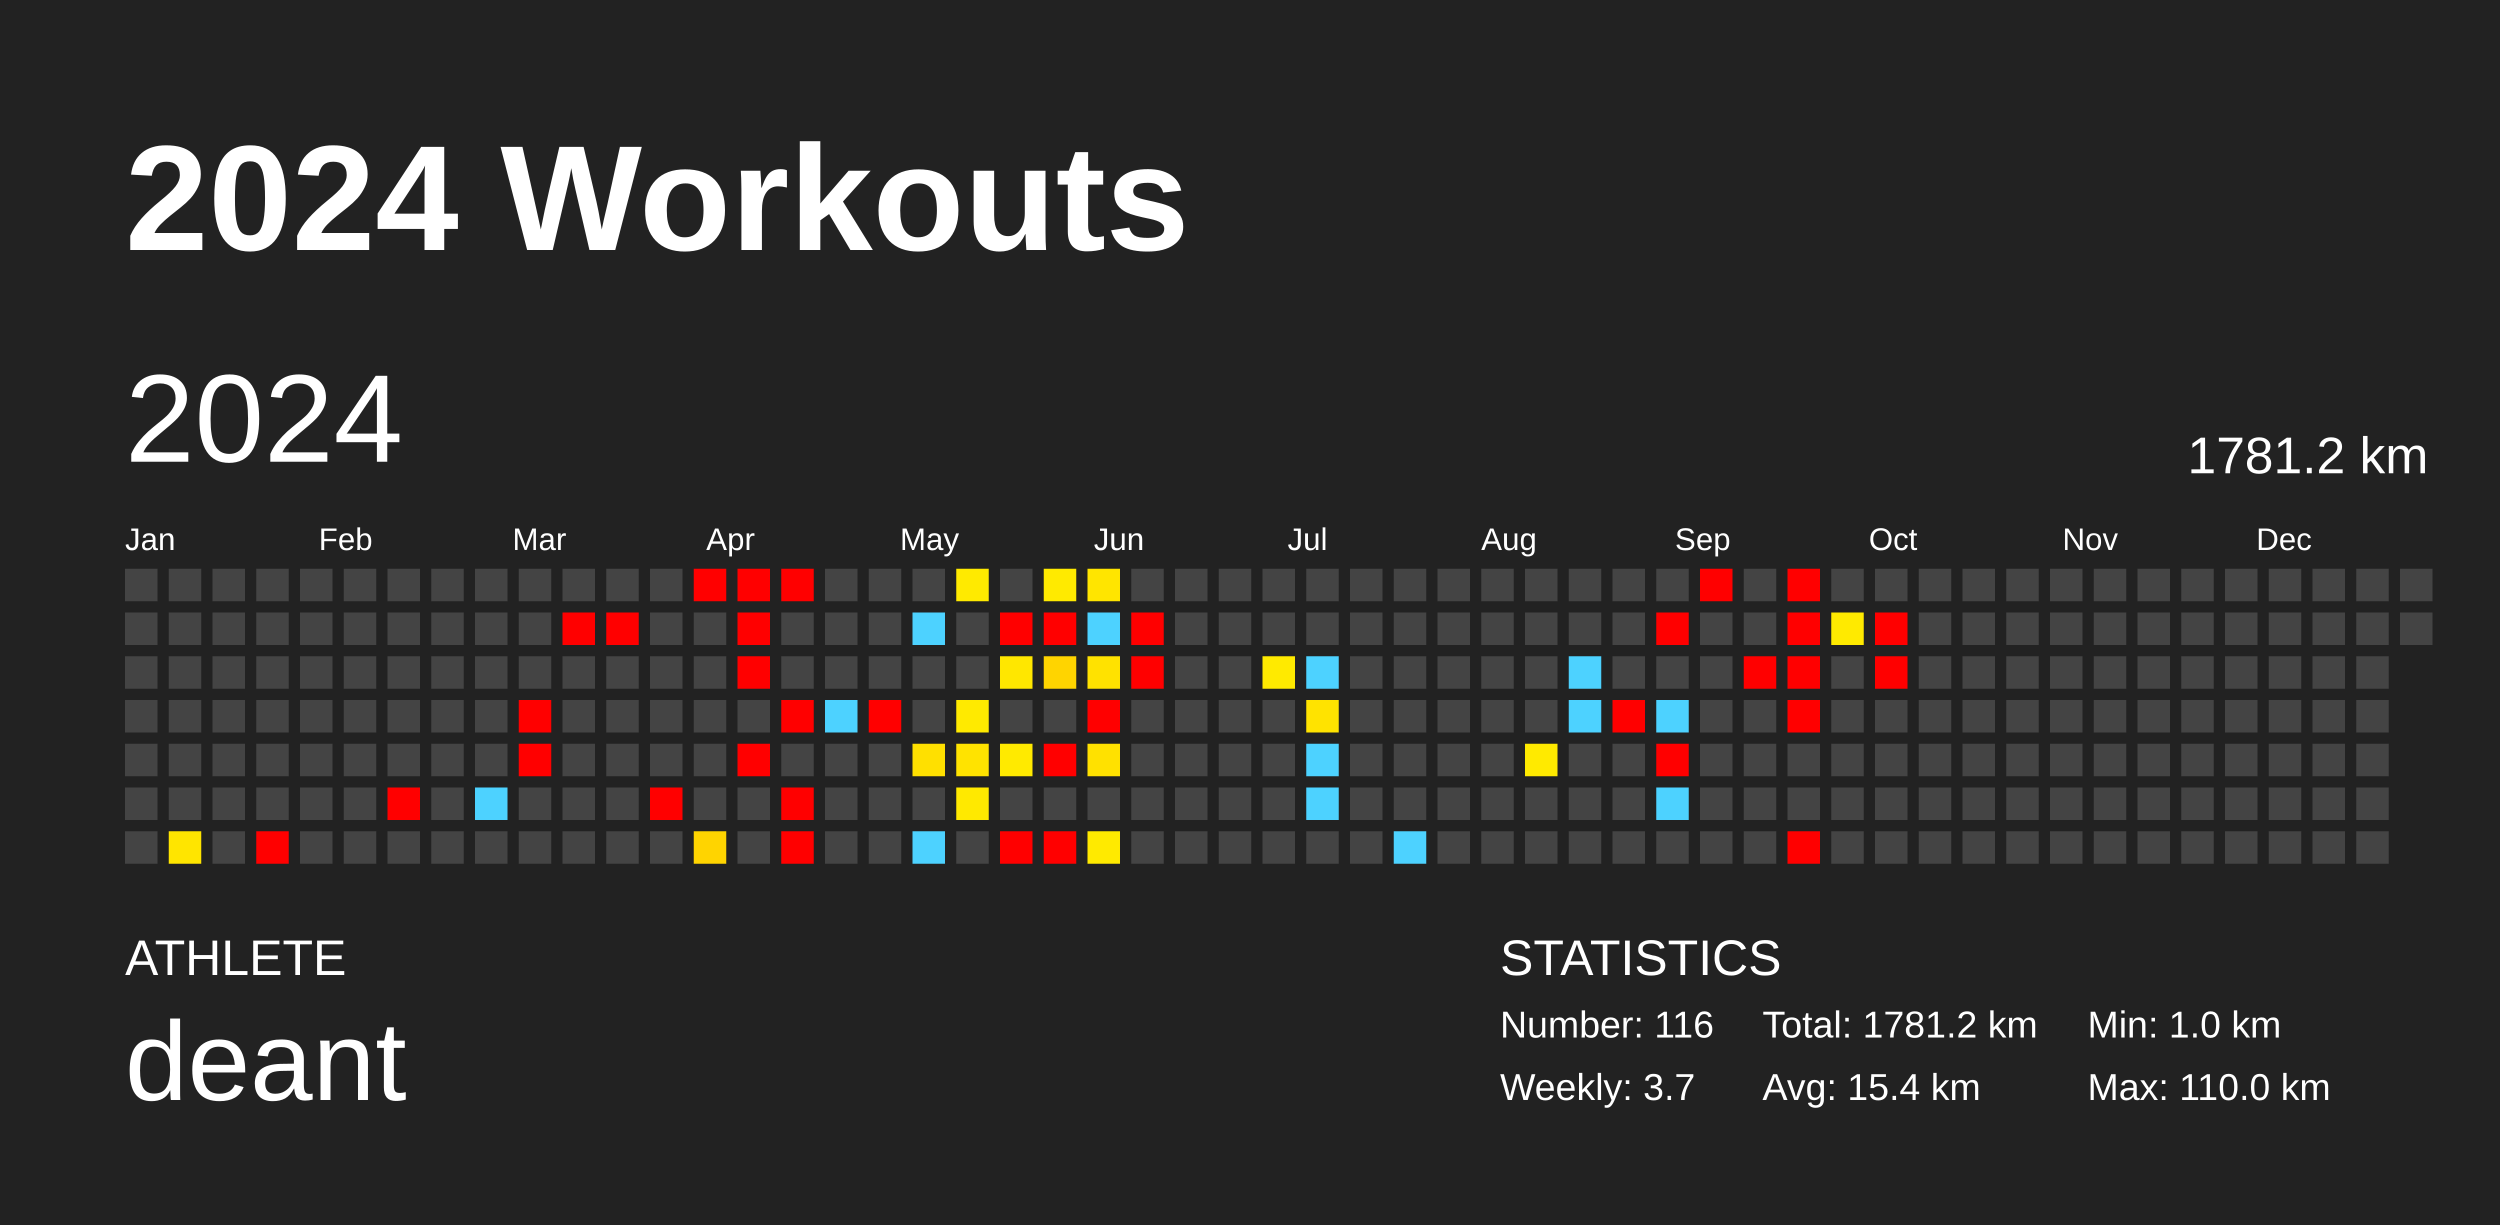
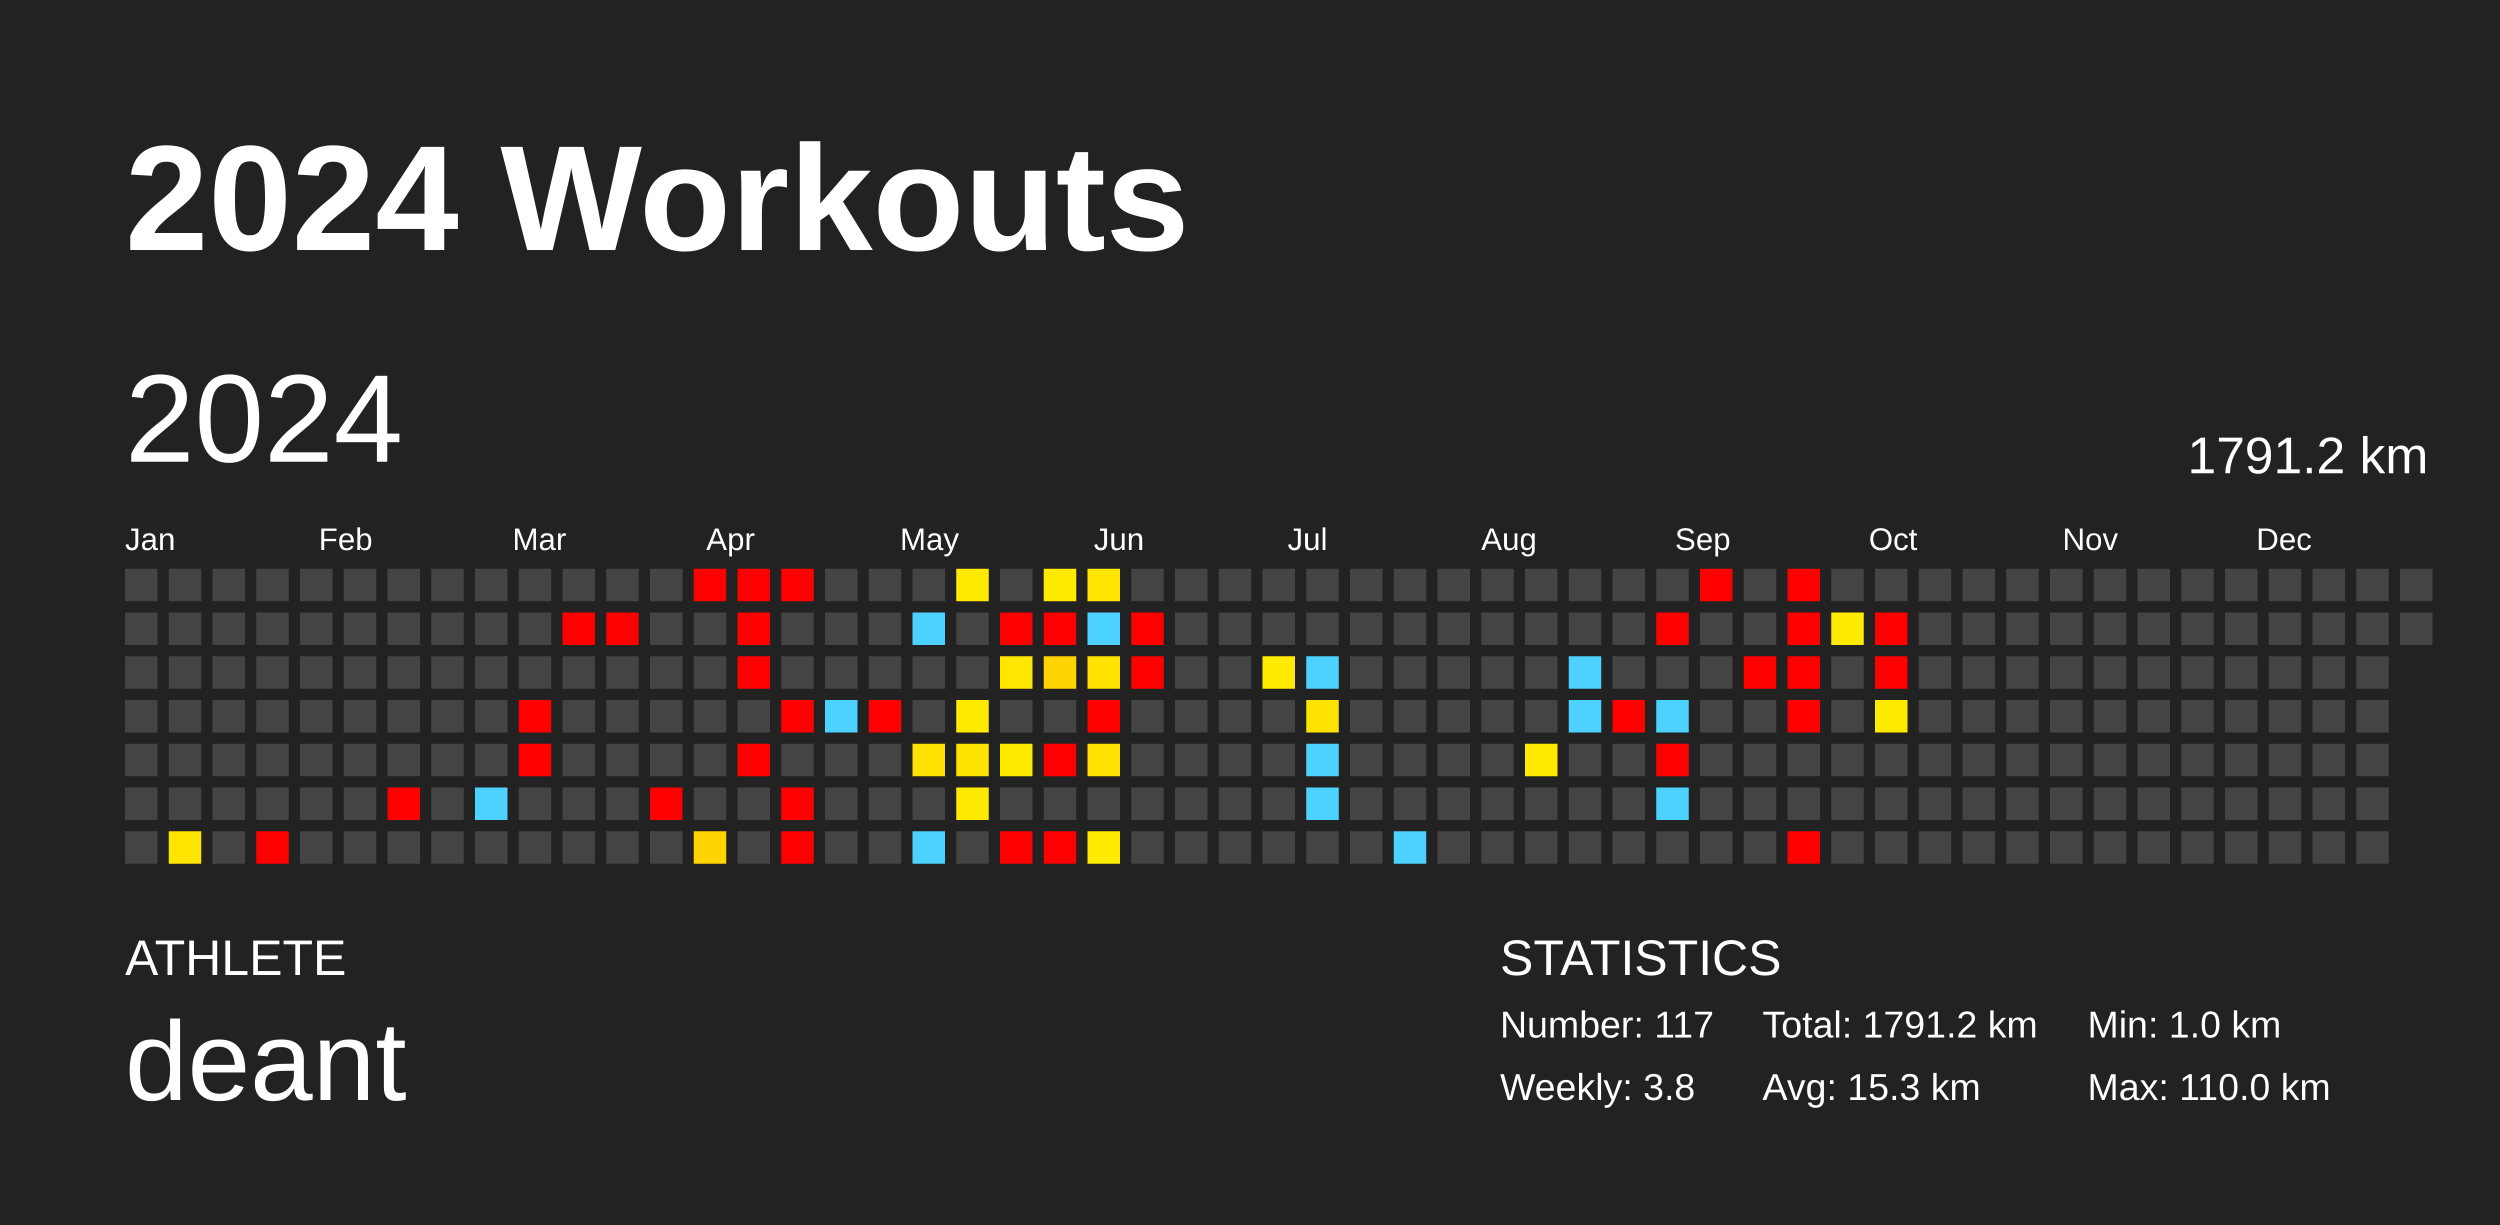
<svg xmlns="http://www.w3.org/2000/svg" baseProfile="full" height="98mm" version="1.1" viewBox="0,0,200,98" width="200mm">
  <defs />
  <rect fill="#222222" height="98" width="200" x="0" y="0" />
  <text fill="#FFFFFF" style="font-size:12px; font-family:Arial; font-weight:bold;" x="10" y="20">2024 Workouts</text>
  <text fill="#FFFFFF" style="font-size:4px; font-family:Arial" x="10" y="78">ATHLETE</text>
  <text fill="#FFFFFF" style="font-size:9px; font-family:Arial" x="10" y="88">deant</text>
  <text fill="#FFFFFF" style="font-size:4px; font-family:Arial" x="120" y="78">STATISTICS</text>
-   <text fill="#FFFFFF" style="font-size:3px; font-family:Arial" x="120" y="83">Number: 116</text>
-   <text fill="#FFFFFF" style="font-size:3px; font-family:Arial" x="120" y="88">Weekly: 3.7</text>
-   <text fill="#FFFFFF" style="font-size:3px; font-family:Arial" x="141" y="83">Total: 1781.2 km</text>
-   <text fill="#FFFFFF" style="font-size:3px; font-family:Arial" x="141" y="88">Avg: 15.4 km</text>
+   <text fill="#FFFFFF" style="font-size:3px; font-family:Arial" x="120" y="83">Number: 117</text>
+   <text fill="#FFFFFF" style="font-size:3px; font-family:Arial" x="120" y="88">Weekly: 3.8</text>
+   <text fill="#FFFFFF" style="font-size:3px; font-family:Arial" x="141" y="83">Total: 1791.2 km</text>
+   <text fill="#FFFFFF" style="font-size:3px; font-family:Arial" x="141" y="88">Avg: 15.3 km</text>
  <text fill="#FFFFFF" style="font-size:3px; font-family:Arial" x="167" y="83">Min: 1.0 km</text>
  <text fill="#FFFFFF" style="font-size:3px; font-family:Arial" x="167" y="88">Max: 110.0 km</text>
  <text dominant-baseline="hanging" fill="#FFFFFF" style="font-size:10.0px; font-family:Arial;" x="10" y="30">2024</text>
-   <text dominant-baseline="hanging" fill="#FFFFFF" style="font-size:4.125px; font-family:Arial;" x="175" y="35">1781.2 km</text>
+   <text dominant-baseline="hanging" fill="#FFFFFF" style="font-size:4.125px; font-family:Arial;" x="175" y="35">1791.2 km</text>
  <text fill="#FFFFFF" style="font-size:2.5px; font-family:Arial" x="10.0" y="44">Jan</text>
  <text fill="#FFFFFF" style="font-size:2.5px; font-family:Arial" x="25.5" y="44">Feb</text>
  <text fill="#FFFFFF" style="font-size:2.5px; font-family:Arial" x="41.0" y="44">Mar</text>
  <text fill="#FFFFFF" style="font-size:2.5px; font-family:Arial" x="56.5" y="44">Apr</text>
  <text fill="#FFFFFF" style="font-size:2.5px; font-family:Arial" x="72.0" y="44">May</text>
  <text fill="#FFFFFF" style="font-size:2.5px; font-family:Arial" x="87.5" y="44">Jun</text>
  <text fill="#FFFFFF" style="font-size:2.5px; font-family:Arial" x="103.0" y="44">Jul</text>
  <text fill="#FFFFFF" style="font-size:2.5px; font-family:Arial" x="118.5" y="44">Aug</text>
  <text fill="#FFFFFF" style="font-size:2.5px; font-family:Arial" x="134.0" y="44">Sep</text>
  <text fill="#FFFFFF" style="font-size:2.5px; font-family:Arial" x="149.5" y="44">Oct</text>
  <text fill="#FFFFFF" style="font-size:2.5px; font-family:Arial" x="165.0" y="44">Nov</text>
  <text fill="#FFFFFF" style="font-size:2.5px; font-family:Arial" x="180.5" y="44">Dec</text>
  <rect fill="#444444" height="2.6" width="2.6" x="10.0" y="45.5" />
  <rect fill="#444444" height="2.6" width="2.6" x="10.0" y="49.0" />
  <rect fill="#444444" height="2.6" width="2.6" x="10.0" y="52.5" />
  <rect fill="#444444" height="2.6" width="2.6" x="10.0" y="56.0" />
  <rect fill="#444444" height="2.6" width="2.6" x="10.0" y="59.5" />
  <rect fill="#444444" height="2.6" width="2.6" x="10.0" y="63.0" />
  <rect fill="#444444" height="2.6" width="2.6" x="10.0" y="66.5" />
  <rect fill="#444444" height="2.6" width="2.6" x="13.5" y="45.5" />
  <rect fill="#444444" height="2.6" width="2.6" x="13.5" y="49.0" />
  <rect fill="#444444" height="2.6" width="2.6" x="13.5" y="52.5" />
  <rect fill="#444444" height="2.6" width="2.6" x="13.5" y="56.0" />
  <rect fill="#444444" height="2.6" width="2.6" x="13.5" y="59.5" />
  <rect fill="#444444" height="2.6" width="2.6" x="13.5" y="63.0" />
  <rect fill="#ffe500" height="2.6" width="2.6" x="13.5" y="66.5" />
  <rect fill="#444444" height="2.6" width="2.6" x="17.0" y="45.5" />
  <rect fill="#444444" height="2.6" width="2.6" x="17.0" y="49.0" />
  <rect fill="#444444" height="2.6" width="2.6" x="17.0" y="52.5" />
  <rect fill="#444444" height="2.6" width="2.6" x="17.0" y="56.0" />
  <rect fill="#444444" height="2.6" width="2.6" x="17.0" y="59.5" />
  <rect fill="#444444" height="2.6" width="2.6" x="17.0" y="63.0" />
  <rect fill="#444444" height="2.6" width="2.6" x="17.0" y="66.5" />
  <rect fill="#444444" height="2.6" width="2.6" x="20.5" y="45.5" />
  <rect fill="#444444" height="2.6" width="2.6" x="20.5" y="49.0" />
  <rect fill="#444444" height="2.6" width="2.6" x="20.5" y="52.5" />
  <rect fill="#444444" height="2.6" width="2.6" x="20.5" y="56.0" />
  <rect fill="#444444" height="2.6" width="2.6" x="20.5" y="59.5" />
  <rect fill="#444444" height="2.6" width="2.6" x="20.5" y="63.0" />
  <rect fill="red" height="2.6" width="2.6" x="20.5" y="66.5" />
  <rect fill="#444444" height="2.6" width="2.6" x="24.0" y="45.5" />
  <rect fill="#444444" height="2.6" width="2.6" x="24.0" y="49.0" />
  <rect fill="#444444" height="2.6" width="2.6" x="24.0" y="52.5" />
  <rect fill="#444444" height="2.6" width="2.6" x="24.0" y="56.0" />
  <rect fill="#444444" height="2.6" width="2.6" x="24.0" y="59.5" />
  <rect fill="#444444" height="2.6" width="2.6" x="24.0" y="63.0" />
  <rect fill="#444444" height="2.6" width="2.6" x="24.0" y="66.5" />
  <rect fill="#444444" height="2.6" width="2.6" x="27.5" y="45.5" />
  <rect fill="#444444" height="2.6" width="2.6" x="27.5" y="49.0" />
  <rect fill="#444444" height="2.6" width="2.6" x="27.5" y="52.5" />
  <rect fill="#444444" height="2.6" width="2.6" x="27.5" y="56.0" />
  <rect fill="#444444" height="2.6" width="2.6" x="27.5" y="59.5" />
  <rect fill="#444444" height="2.6" width="2.6" x="27.5" y="63.0" />
  <rect fill="#444444" height="2.6" width="2.6" x="27.5" y="66.5" />
  <rect fill="#444444" height="2.6" width="2.6" x="31.0" y="45.5" />
  <rect fill="#444444" height="2.6" width="2.6" x="31.0" y="49.0" />
  <rect fill="#444444" height="2.6" width="2.6" x="31.0" y="52.5" />
  <rect fill="#444444" height="2.6" width="2.6" x="31.0" y="56.0" />
  <rect fill="#444444" height="2.6" width="2.6" x="31.0" y="59.5" />
  <rect fill="red" height="2.6" width="2.6" x="31.0" y="63.0" />
  <rect fill="#444444" height="2.6" width="2.6" x="31.0" y="66.5" />
  <rect fill="#444444" height="2.6" width="2.6" x="34.5" y="45.5" />
  <rect fill="#444444" height="2.6" width="2.6" x="34.5" y="49.0" />
  <rect fill="#444444" height="2.6" width="2.6" x="34.5" y="52.5" />
  <rect fill="#444444" height="2.6" width="2.6" x="34.5" y="56.0" />
  <rect fill="#444444" height="2.6" width="2.6" x="34.5" y="59.5" />
  <rect fill="#444444" height="2.6" width="2.6" x="34.5" y="63.0" />
  <rect fill="#444444" height="2.6" width="2.6" x="34.5" y="66.5" />
  <rect fill="#444444" height="2.6" width="2.6" x="38.0" y="45.5" />
  <rect fill="#444444" height="2.6" width="2.6" x="38.0" y="49.0" />
  <rect fill="#444444" height="2.6" width="2.6" x="38.0" y="52.5" />
  <rect fill="#444444" height="2.6" width="2.6" x="38.0" y="56.0" />
  <rect fill="#444444" height="2.6" width="2.6" x="38.0" y="59.5" />
  <rect fill="#4dd2ff" height="2.6" width="2.6" x="38.0" y="63.0" />
  <rect fill="#444444" height="2.6" width="2.6" x="38.0" y="66.5" />
  <rect fill="#444444" height="2.6" width="2.6" x="41.5" y="45.5" />
  <rect fill="#444444" height="2.6" width="2.6" x="41.5" y="49.0" />
  <rect fill="#444444" height="2.6" width="2.6" x="41.5" y="52.5" />
  <rect fill="red" height="2.6" width="2.6" x="41.5" y="56.0" />
  <rect fill="red" height="2.6" width="2.6" x="41.5" y="59.5" />
  <rect fill="#444444" height="2.6" width="2.6" x="41.5" y="63.0" />
  <rect fill="#444444" height="2.6" width="2.6" x="41.5" y="66.5" />
  <rect fill="#444444" height="2.6" width="2.6" x="45.0" y="45.5" />
  <rect fill="red" height="2.6" width="2.6" x="45.0" y="49.0" />
  <rect fill="#444444" height="2.6" width="2.6" x="45.0" y="52.5" />
  <rect fill="#444444" height="2.6" width="2.6" x="45.0" y="56.0" />
  <rect fill="#444444" height="2.6" width="2.6" x="45.0" y="59.5" />
  <rect fill="#444444" height="2.6" width="2.6" x="45.0" y="63.0" />
  <rect fill="#444444" height="2.6" width="2.6" x="45.0" y="66.5" />
  <rect fill="#444444" height="2.6" width="2.6" x="48.5" y="45.5" />
  <rect fill="red" height="2.6" width="2.6" x="48.5" y="49.0" />
  <rect fill="#444444" height="2.6" width="2.6" x="48.5" y="52.5" />
  <rect fill="#444444" height="2.6" width="2.6" x="48.5" y="56.0" />
  <rect fill="#444444" height="2.6" width="2.6" x="48.5" y="59.5" />
  <rect fill="#444444" height="2.6" width="2.6" x="48.5" y="63.0" />
  <rect fill="#444444" height="2.6" width="2.6" x="48.5" y="66.5" />
  <rect fill="#444444" height="2.6" width="2.6" x="52.0" y="45.5" />
  <rect fill="#444444" height="2.6" width="2.6" x="52.0" y="49.0" />
  <rect fill="#444444" height="2.6" width="2.6" x="52.0" y="52.5" />
  <rect fill="#444444" height="2.6" width="2.6" x="52.0" y="56.0" />
  <rect fill="#444444" height="2.6" width="2.6" x="52.0" y="59.5" />
  <rect fill="red" height="2.6" width="2.6" x="52.0" y="63.0" />
  <rect fill="#444444" height="2.6" width="2.6" x="52.0" y="66.5" />
  <rect fill="red" height="2.6" width="2.6" x="55.5" y="45.5" />
  <rect fill="#444444" height="2.6" width="2.6" x="55.5" y="49.0" />
  <rect fill="#444444" height="2.6" width="2.6" x="55.5" y="52.5" />
  <rect fill="#444444" height="2.6" width="2.6" x="55.5" y="56.0" />
  <rect fill="#444444" height="2.6" width="2.6" x="55.5" y="59.5" />
  <rect fill="#444444" height="2.6" width="2.6" x="55.5" y="63.0" />
  <rect fill="#ffd400" height="2.6" width="2.6" x="55.5" y="66.5" />
  <rect fill="red" height="2.6" width="2.6" x="59.0" y="45.5" />
  <rect fill="red" height="2.6" width="2.6" x="59.0" y="49.0" />
  <rect fill="red" height="2.6" width="2.6" x="59.0" y="52.5" />
  <rect fill="#444444" height="2.6" width="2.6" x="59.0" y="56.0" />
  <rect fill="red" height="2.6" width="2.6" x="59.0" y="59.5" />
  <rect fill="#444444" height="2.6" width="2.6" x="59.0" y="63.0" />
  <rect fill="#444444" height="2.6" width="2.6" x="59.0" y="66.5" />
  <rect fill="red" height="2.6" width="2.6" x="62.5" y="45.5" />
  <rect fill="#444444" height="2.6" width="2.6" x="62.5" y="49.0" />
  <rect fill="#444444" height="2.6" width="2.6" x="62.5" y="52.5" />
  <rect fill="red" height="2.6" width="2.6" x="62.5" y="56.0" />
  <rect fill="#444444" height="2.6" width="2.6" x="62.5" y="59.5" />
  <rect fill="red" height="2.6" width="2.6" x="62.5" y="63.0" />
  <rect fill="red" height="2.6" width="2.6" x="62.5" y="66.5" />
  <rect fill="#444444" height="2.6" width="2.6" x="66.0" y="45.5" />
  <rect fill="#444444" height="2.6" width="2.6" x="66.0" y="49.0" />
  <rect fill="#444444" height="2.6" width="2.6" x="66.0" y="52.5" />
  <rect fill="#4dd2ff" height="2.6" width="2.6" x="66.0" y="56.0" />
  <rect fill="#444444" height="2.6" width="2.6" x="66.0" y="59.5" />
  <rect fill="#444444" height="2.6" width="2.6" x="66.0" y="63.0" />
  <rect fill="#444444" height="2.6" width="2.6" x="66.0" y="66.5" />
  <rect fill="#444444" height="2.6" width="2.6" x="69.5" y="45.5" />
  <rect fill="#444444" height="2.6" width="2.6" x="69.5" y="49.0" />
  <rect fill="#444444" height="2.6" width="2.6" x="69.5" y="52.5" />
  <rect fill="red" height="2.6" width="2.6" x="69.5" y="56.0" />
  <rect fill="#444444" height="2.6" width="2.6" x="69.5" y="59.5" />
  <rect fill="#444444" height="2.6" width="2.6" x="69.5" y="63.0" />
  <rect fill="#444444" height="2.6" width="2.6" x="69.5" y="66.5" />
  <rect fill="#444444" height="2.6" width="2.6" x="73.0" y="45.5" />
  <rect fill="#4dd2ff" height="2.6" width="2.6" x="73.0" y="49.0" />
  <rect fill="#444444" height="2.6" width="2.6" x="73.0" y="52.5" />
  <rect fill="#444444" height="2.6" width="2.6" x="73.0" y="56.0" />
  <rect fill="#ffe000" height="2.6" width="2.6" x="73.0" y="59.5" />
  <rect fill="#444444" height="2.6" width="2.6" x="73.0" y="63.0" />
  <rect fill="#4dd2ff" height="2.6" width="2.6" x="73.0" y="66.5" />
  <rect fill="#ffea00" height="2.6" width="2.6" x="76.5" y="45.5" />
  <rect fill="#444444" height="2.6" width="2.6" x="76.5" y="49.0" />
  <rect fill="#444444" height="2.6" width="2.6" x="76.5" y="52.5" />
  <rect fill="#ffea00" height="2.6" width="2.6" x="76.5" y="56.0" />
  <rect fill="#ffe300" height="2.6" width="2.6" x="76.5" y="59.5" />
  <rect fill="#ffe900" height="2.6" width="2.6" x="76.5" y="63.0" />
  <rect fill="#444444" height="2.6" width="2.6" x="76.5" y="66.5" />
  <rect fill="#444444" height="2.6" width="2.6" x="80.0" y="45.5" />
  <rect fill="red" height="2.6" width="2.6" x="80.0" y="49.0" />
  <rect fill="#ffe700" height="2.6" width="2.6" x="80.0" y="52.5" />
  <rect fill="#444444" height="2.6" width="2.6" x="80.0" y="56.0" />
  <rect fill="#ffea00" height="2.6" width="2.6" x="80.0" y="59.5" />
  <rect fill="#444444" height="2.6" width="2.6" x="80.0" y="63.0" />
  <rect fill="red" height="2.6" width="2.6" x="80.0" y="66.5" />
  <rect fill="#ffea00" height="2.6" width="2.6" x="83.5" y="45.5" />
  <rect fill="red" height="2.6" width="2.6" x="83.5" y="49.0" />
  <rect fill="#ffd400" height="2.6" width="2.6" x="83.5" y="52.5" />
  <rect fill="#444444" height="2.6" width="2.6" x="83.5" y="56.0" />
  <rect fill="red" height="2.6" width="2.6" x="83.5" y="59.5" />
  <rect fill="#444444" height="2.6" width="2.6" x="83.5" y="63.0" />
  <rect fill="red" height="2.6" width="2.6" x="83.5" y="66.5" />
  <rect fill="#ffe500" height="2.6" width="2.6" x="87.0" y="45.5" />
  <rect fill="#4dd2ff" height="2.6" width="2.6" x="87.0" y="49.0" />
  <rect fill="#ffe200" height="2.6" width="2.6" x="87.0" y="52.5" />
  <rect fill="red" height="2.6" width="2.6" x="87.0" y="56.0" />
  <rect fill="#ffe100" height="2.6" width="2.6" x="87.0" y="59.5" />
  <rect fill="#444444" height="2.6" width="2.6" x="87.0" y="63.0" />
  <rect fill="#ffea00" height="2.6" width="2.6" x="87.0" y="66.5" />
  <rect fill="#444444" height="2.6" width="2.6" x="90.5" y="45.5" />
  <rect fill="red" height="2.6" width="2.6" x="90.5" y="49.0" />
  <rect fill="red" height="2.6" width="2.6" x="90.5" y="52.5" />
  <rect fill="#444444" height="2.6" width="2.6" x="90.5" y="56.0" />
  <rect fill="#444444" height="2.6" width="2.6" x="90.5" y="59.5" />
  <rect fill="#444444" height="2.6" width="2.6" x="90.5" y="63.0" />
  <rect fill="#444444" height="2.6" width="2.6" x="90.5" y="66.5" />
  <rect fill="#444444" height="2.6" width="2.6" x="94.0" y="45.5" />
  <rect fill="#444444" height="2.6" width="2.6" x="94.0" y="49.0" />
  <rect fill="#444444" height="2.6" width="2.6" x="94.0" y="52.5" />
  <rect fill="#444444" height="2.6" width="2.6" x="94.0" y="56.0" />
  <rect fill="#444444" height="2.6" width="2.6" x="94.0" y="59.5" />
  <rect fill="#444444" height="2.6" width="2.6" x="94.0" y="63.0" />
  <rect fill="#444444" height="2.6" width="2.6" x="94.0" y="66.5" />
  <rect fill="#444444" height="2.6" width="2.6" x="97.5" y="45.5" />
  <rect fill="#444444" height="2.6" width="2.6" x="97.5" y="49.0" />
  <rect fill="#444444" height="2.6" width="2.6" x="97.5" y="52.5" />
  <rect fill="#444444" height="2.6" width="2.6" x="97.5" y="56.0" />
  <rect fill="#444444" height="2.6" width="2.6" x="97.5" y="59.5" />
  <rect fill="#444444" height="2.6" width="2.6" x="97.5" y="63.0" />
  <rect fill="#444444" height="2.6" width="2.6" x="97.5" y="66.5" />
  <rect fill="#444444" height="2.6" width="2.6" x="101.0" y="45.5" />
  <rect fill="#444444" height="2.6" width="2.6" x="101.0" y="49.0" />
  <rect fill="#ffea00" height="2.6" width="2.6" x="101.0" y="52.5" />
  <rect fill="#444444" height="2.6" width="2.6" x="101.0" y="56.0" />
  <rect fill="#444444" height="2.6" width="2.6" x="101.0" y="59.5" />
  <rect fill="#444444" height="2.6" width="2.6" x="101.0" y="63.0" />
  <rect fill="#444444" height="2.6" width="2.6" x="101.0" y="66.5" />
  <rect fill="#444444" height="2.6" width="2.6" x="104.5" y="45.5" />
  <rect fill="#444444" height="2.6" width="2.6" x="104.5" y="49.0" />
  <rect fill="#4dd2ff" height="2.6" width="2.6" x="104.5" y="52.5" />
  <rect fill="#ffe300" height="2.6" width="2.6" x="104.5" y="56.0" />
  <rect fill="#4dd2ff" height="2.6" width="2.6" x="104.5" y="59.5" />
  <rect fill="#4dd2ff" height="2.6" width="2.6" x="104.5" y="63.0" />
  <rect fill="#444444" height="2.6" width="2.6" x="104.5" y="66.5" />
  <rect fill="#444444" height="2.6" width="2.6" x="108.0" y="45.5" />
  <rect fill="#444444" height="2.6" width="2.6" x="108.0" y="49.0" />
  <rect fill="#444444" height="2.6" width="2.6" x="108.0" y="52.5" />
  <rect fill="#444444" height="2.6" width="2.6" x="108.0" y="56.0" />
  <rect fill="#444444" height="2.6" width="2.6" x="108.0" y="59.5" />
  <rect fill="#444444" height="2.6" width="2.6" x="108.0" y="63.0" />
  <rect fill="#444444" height="2.6" width="2.6" x="108.0" y="66.5" />
  <rect fill="#444444" height="2.6" width="2.6" x="111.5" y="45.5" />
  <rect fill="#444444" height="2.6" width="2.6" x="111.5" y="49.0" />
  <rect fill="#444444" height="2.6" width="2.6" x="111.5" y="52.5" />
  <rect fill="#444444" height="2.6" width="2.6" x="111.5" y="56.0" />
  <rect fill="#444444" height="2.6" width="2.6" x="111.5" y="59.5" />
  <rect fill="#444444" height="2.6" width="2.6" x="111.5" y="63.0" />
  <rect fill="#4dd2ff" height="2.6" width="2.6" x="111.5" y="66.5" />
  <rect fill="#444444" height="2.6" width="2.6" x="115.0" y="45.5" />
  <rect fill="#444444" height="2.6" width="2.6" x="115.0" y="49.0" />
  <rect fill="#444444" height="2.6" width="2.6" x="115.0" y="52.5" />
  <rect fill="#444444" height="2.6" width="2.6" x="115.0" y="56.0" />
  <rect fill="#444444" height="2.6" width="2.6" x="115.0" y="59.5" />
  <rect fill="#444444" height="2.6" width="2.6" x="115.0" y="63.0" />
  <rect fill="#444444" height="2.6" width="2.6" x="115.0" y="66.5" />
  <rect fill="#444444" height="2.6" width="2.6" x="118.5" y="45.5" />
  <rect fill="#444444" height="2.6" width="2.6" x="118.5" y="49.0" />
  <rect fill="#444444" height="2.6" width="2.6" x="118.5" y="52.5" />
  <rect fill="#444444" height="2.6" width="2.6" x="118.5" y="56.0" />
  <rect fill="#444444" height="2.6" width="2.6" x="118.5" y="59.5" />
  <rect fill="#444444" height="2.6" width="2.6" x="118.5" y="63.0" />
  <rect fill="#444444" height="2.6" width="2.6" x="118.5" y="66.5" />
  <rect fill="#444444" height="2.6" width="2.6" x="122.0" y="45.5" />
  <rect fill="#444444" height="2.6" width="2.6" x="122.0" y="49.0" />
  <rect fill="#444444" height="2.6" width="2.6" x="122.0" y="52.5" />
  <rect fill="#444444" height="2.6" width="2.6" x="122.0" y="56.0" />
  <rect fill="#ffea00" height="2.6" width="2.6" x="122.0" y="59.5" />
  <rect fill="#444444" height="2.6" width="2.6" x="122.0" y="63.0" />
  <rect fill="#444444" height="2.6" width="2.6" x="122.0" y="66.5" />
  <rect fill="#444444" height="2.6" width="2.6" x="125.5" y="45.5" />
  <rect fill="#444444" height="2.6" width="2.6" x="125.5" y="49.0" />
  <rect fill="#4dd2ff" height="2.6" width="2.6" x="125.5" y="52.5" />
  <rect fill="#4dd2ff" height="2.6" width="2.6" x="125.5" y="56.0" />
  <rect fill="#444444" height="2.6" width="2.6" x="125.5" y="59.5" />
  <rect fill="#444444" height="2.6" width="2.6" x="125.5" y="63.0" />
  <rect fill="#444444" height="2.6" width="2.6" x="125.5" y="66.5" />
  <rect fill="#444444" height="2.6" width="2.6" x="129.0" y="45.5" />
  <rect fill="#444444" height="2.6" width="2.6" x="129.0" y="49.0" />
  <rect fill="#444444" height="2.6" width="2.6" x="129.0" y="52.5" />
  <rect fill="red" height="2.6" width="2.6" x="129.0" y="56.0" />
  <rect fill="#444444" height="2.6" width="2.6" x="129.0" y="59.5" />
  <rect fill="#444444" height="2.6" width="2.6" x="129.0" y="63.0" />
  <rect fill="#444444" height="2.6" width="2.6" x="129.0" y="66.5" />
  <rect fill="#444444" height="2.6" width="2.6" x="132.5" y="45.5" />
  <rect fill="red" height="2.6" width="2.6" x="132.5" y="49.0" />
  <rect fill="#444444" height="2.6" width="2.6" x="132.5" y="52.5" />
  <rect fill="#4dd2ff" height="2.6" width="2.6" x="132.5" y="56.0" />
  <rect fill="red" height="2.6" width="2.6" x="132.5" y="59.5" />
  <rect fill="#4dd2ff" height="2.6" width="2.6" x="132.5" y="63.0" />
  <rect fill="#444444" height="2.6" width="2.6" x="132.5" y="66.5" />
  <rect fill="red" height="2.6" width="2.6" x="136.0" y="45.5" />
  <rect fill="#444444" height="2.6" width="2.6" x="136.0" y="49.0" />
  <rect fill="#444444" height="2.6" width="2.6" x="136.0" y="52.5" />
  <rect fill="#444444" height="2.6" width="2.6" x="136.0" y="56.0" />
  <rect fill="#444444" height="2.6" width="2.6" x="136.0" y="59.5" />
  <rect fill="#444444" height="2.6" width="2.6" x="136.0" y="63.0" />
  <rect fill="#444444" height="2.6" width="2.6" x="136.0" y="66.5" />
  <rect fill="#444444" height="2.6" width="2.6" x="139.5" y="45.5" />
  <rect fill="#444444" height="2.6" width="2.6" x="139.5" y="49.0" />
  <rect fill="red" height="2.6" width="2.6" x="139.5" y="52.5" />
  <rect fill="#444444" height="2.6" width="2.6" x="139.5" y="56.0" />
  <rect fill="#444444" height="2.6" width="2.6" x="139.5" y="59.5" />
  <rect fill="#444444" height="2.6" width="2.6" x="139.5" y="63.0" />
  <rect fill="#444444" height="2.6" width="2.6" x="139.5" y="66.5" />
  <rect fill="red" height="2.6" width="2.6" x="143.0" y="45.5" />
  <rect fill="red" height="2.6" width="2.6" x="143.0" y="49.0" />
  <rect fill="red" height="2.6" width="2.6" x="143.0" y="52.5" />
  <rect fill="red" height="2.6" width="2.6" x="143.0" y="56.0" />
  <rect fill="#444444" height="2.6" width="2.6" x="143.0" y="59.5" />
  <rect fill="#444444" height="2.6" width="2.6" x="143.0" y="63.0" />
  <rect fill="red" height="2.6" width="2.6" x="143.0" y="66.5" />
  <rect fill="#444444" height="2.6" width="2.6" x="146.5" y="45.5" />
  <rect fill="#ffea00" height="2.6" width="2.6" x="146.5" y="49.0" />
  <rect fill="#444444" height="2.6" width="2.6" x="146.5" y="52.5" />
  <rect fill="#444444" height="2.6" width="2.6" x="146.5" y="56.0" />
  <rect fill="#444444" height="2.6" width="2.6" x="146.5" y="59.5" />
  <rect fill="#444444" height="2.6" width="2.6" x="146.5" y="63.0" />
  <rect fill="#444444" height="2.6" width="2.6" x="146.5" y="66.5" />
  <rect fill="#444444" height="2.6" width="2.6" x="150.0" y="45.5" />
  <rect fill="red" height="2.6" width="2.6" x="150.0" y="49.0" />
  <rect fill="red" height="2.6" width="2.6" x="150.0" y="52.5" />
-   <rect fill="#444444" height="2.6" width="2.6" x="150.0" y="56.0" />
+   <rect fill="#ffea00" height="2.6" width="2.6" x="150.0" y="56.0" />
  <rect fill="#444444" height="2.6" width="2.6" x="150.0" y="59.5" />
  <rect fill="#444444" height="2.6" width="2.6" x="150.0" y="63.0" />
  <rect fill="#444444" height="2.6" width="2.6" x="150.0" y="66.5" />
  <rect fill="#444444" height="2.6" width="2.6" x="153.5" y="45.5" />
  <rect fill="#444444" height="2.6" width="2.6" x="153.5" y="49.0" />
  <rect fill="#444444" height="2.6" width="2.6" x="153.5" y="52.5" />
  <rect fill="#444444" height="2.6" width="2.6" x="153.5" y="56.0" />
  <rect fill="#444444" height="2.6" width="2.6" x="153.5" y="59.5" />
  <rect fill="#444444" height="2.6" width="2.6" x="153.5" y="63.0" />
  <rect fill="#444444" height="2.6" width="2.6" x="153.5" y="66.5" />
  <rect fill="#444444" height="2.6" width="2.6" x="157.0" y="45.5" />
  <rect fill="#444444" height="2.6" width="2.6" x="157.0" y="49.0" />
  <rect fill="#444444" height="2.6" width="2.6" x="157.0" y="52.5" />
  <rect fill="#444444" height="2.6" width="2.6" x="157.0" y="56.0" />
  <rect fill="#444444" height="2.6" width="2.6" x="157.0" y="59.5" />
  <rect fill="#444444" height="2.6" width="2.6" x="157.0" y="63.0" />
  <rect fill="#444444" height="2.6" width="2.6" x="157.0" y="66.5" />
  <rect fill="#444444" height="2.6" width="2.6" x="160.5" y="45.5" />
  <rect fill="#444444" height="2.6" width="2.6" x="160.5" y="49.0" />
  <rect fill="#444444" height="2.6" width="2.6" x="160.5" y="52.5" />
  <rect fill="#444444" height="2.6" width="2.6" x="160.5" y="56.0" />
  <rect fill="#444444" height="2.6" width="2.6" x="160.5" y="59.5" />
  <rect fill="#444444" height="2.6" width="2.6" x="160.5" y="63.0" />
  <rect fill="#444444" height="2.6" width="2.6" x="160.5" y="66.5" />
  <rect fill="#444444" height="2.6" width="2.6" x="164.0" y="45.5" />
  <rect fill="#444444" height="2.6" width="2.6" x="164.0" y="49.0" />
  <rect fill="#444444" height="2.6" width="2.6" x="164.0" y="52.5" />
  <rect fill="#444444" height="2.6" width="2.6" x="164.0" y="56.0" />
  <rect fill="#444444" height="2.6" width="2.6" x="164.0" y="59.5" />
  <rect fill="#444444" height="2.6" width="2.6" x="164.0" y="63.0" />
  <rect fill="#444444" height="2.6" width="2.6" x="164.0" y="66.5" />
  <rect fill="#444444" height="2.6" width="2.6" x="167.5" y="45.5" />
  <rect fill="#444444" height="2.6" width="2.6" x="167.5" y="49.0" />
  <rect fill="#444444" height="2.6" width="2.6" x="167.5" y="52.5" />
  <rect fill="#444444" height="2.6" width="2.6" x="167.5" y="56.0" />
  <rect fill="#444444" height="2.6" width="2.6" x="167.5" y="59.5" />
  <rect fill="#444444" height="2.6" width="2.6" x="167.5" y="63.0" />
  <rect fill="#444444" height="2.6" width="2.6" x="167.5" y="66.5" />
  <rect fill="#444444" height="2.6" width="2.6" x="171.0" y="45.5" />
  <rect fill="#444444" height="2.6" width="2.6" x="171.0" y="49.0" />
  <rect fill="#444444" height="2.6" width="2.6" x="171.0" y="52.5" />
  <rect fill="#444444" height="2.6" width="2.6" x="171.0" y="56.0" />
  <rect fill="#444444" height="2.6" width="2.6" x="171.0" y="59.5" />
  <rect fill="#444444" height="2.6" width="2.6" x="171.0" y="63.0" />
  <rect fill="#444444" height="2.6" width="2.6" x="171.0" y="66.5" />
  <rect fill="#444444" height="2.6" width="2.6" x="174.5" y="45.5" />
  <rect fill="#444444" height="2.6" width="2.6" x="174.5" y="49.0" />
  <rect fill="#444444" height="2.6" width="2.6" x="174.5" y="52.5" />
  <rect fill="#444444" height="2.6" width="2.6" x="174.5" y="56.0" />
  <rect fill="#444444" height="2.6" width="2.6" x="174.5" y="59.5" />
  <rect fill="#444444" height="2.6" width="2.6" x="174.5" y="63.0" />
  <rect fill="#444444" height="2.6" width="2.6" x="174.5" y="66.5" />
  <rect fill="#444444" height="2.6" width="2.6" x="178.0" y="45.5" />
  <rect fill="#444444" height="2.6" width="2.6" x="178.0" y="49.0" />
  <rect fill="#444444" height="2.6" width="2.6" x="178.0" y="52.5" />
  <rect fill="#444444" height="2.6" width="2.6" x="178.0" y="56.0" />
  <rect fill="#444444" height="2.6" width="2.6" x="178.0" y="59.5" />
  <rect fill="#444444" height="2.6" width="2.6" x="178.0" y="63.0" />
  <rect fill="#444444" height="2.6" width="2.6" x="178.0" y="66.5" />
  <rect fill="#444444" height="2.6" width="2.6" x="181.5" y="45.5" />
  <rect fill="#444444" height="2.6" width="2.6" x="181.5" y="49.0" />
  <rect fill="#444444" height="2.6" width="2.6" x="181.5" y="52.5" />
  <rect fill="#444444" height="2.6" width="2.6" x="181.5" y="56.0" />
  <rect fill="#444444" height="2.6" width="2.6" x="181.5" y="59.5" />
  <rect fill="#444444" height="2.6" width="2.6" x="181.5" y="63.0" />
  <rect fill="#444444" height="2.6" width="2.6" x="181.5" y="66.5" />
  <rect fill="#444444" height="2.6" width="2.6" x="185.0" y="45.5" />
  <rect fill="#444444" height="2.6" width="2.6" x="185.0" y="49.0" />
  <rect fill="#444444" height="2.6" width="2.6" x="185.0" y="52.5" />
  <rect fill="#444444" height="2.6" width="2.6" x="185.0" y="56.0" />
  <rect fill="#444444" height="2.6" width="2.6" x="185.0" y="59.5" />
  <rect fill="#444444" height="2.6" width="2.6" x="185.0" y="63.0" />
  <rect fill="#444444" height="2.6" width="2.6" x="185.0" y="66.5" />
  <rect fill="#444444" height="2.6" width="2.6" x="188.5" y="45.5" />
  <rect fill="#444444" height="2.6" width="2.6" x="188.5" y="49.0" />
  <rect fill="#444444" height="2.6" width="2.6" x="188.5" y="52.5" />
  <rect fill="#444444" height="2.6" width="2.6" x="188.5" y="56.0" />
  <rect fill="#444444" height="2.6" width="2.6" x="188.5" y="59.5" />
  <rect fill="#444444" height="2.6" width="2.6" x="188.5" y="63.0" />
  <rect fill="#444444" height="2.6" width="2.6" x="188.5" y="66.5" />
  <rect fill="#444444" height="2.6" width="2.6" x="192.0" y="45.5" />
  <rect fill="#444444" height="2.6" width="2.6" x="192.0" y="49.0" />
</svg>
